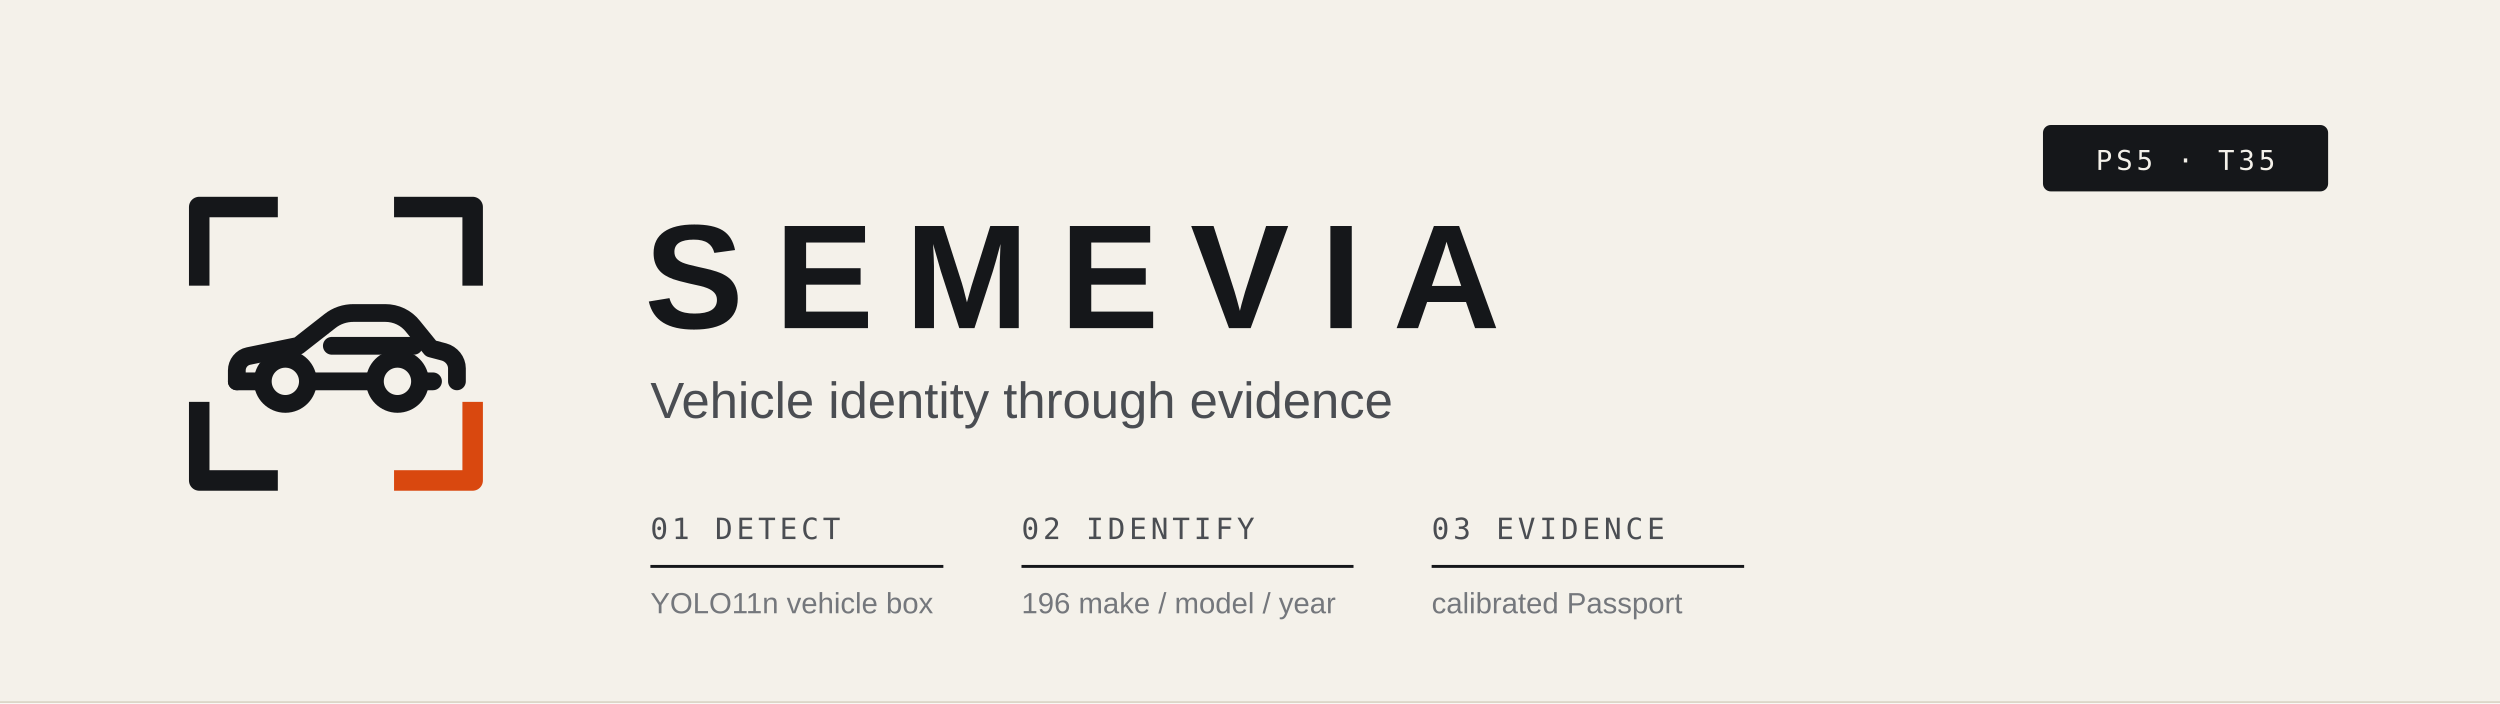
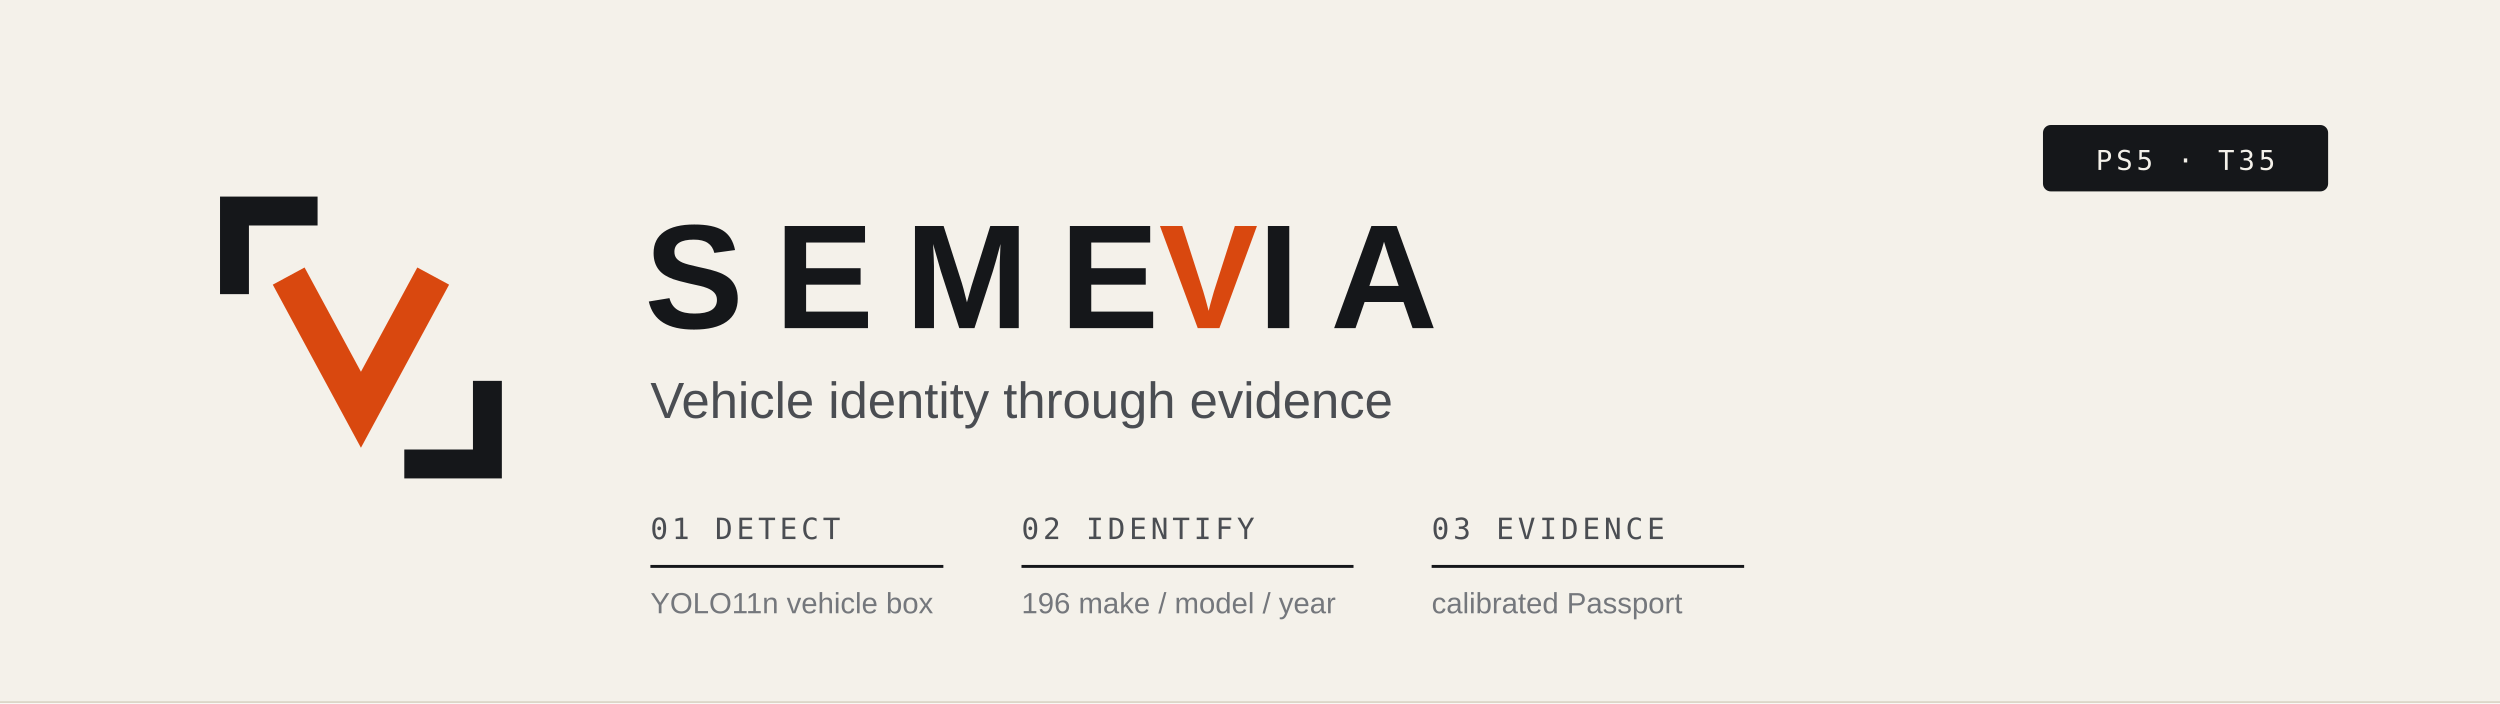
<svg xmlns="http://www.w3.org/2000/svg" viewBox="0 0 1280 360" role="img" aria-label="SEMEVIA: vehicle identity through evidence">
  <rect width="1280" height="360" fill="#f4f1ea" />
  <path d="M0 359.5h1280" stroke="#dcd6c8" />
-   <g transform="translate(88 92) scale(3.5)">
-     <g fill="none" stroke-width="3" stroke-linecap="square" stroke-linejoin="round">
-       <path d="M4 14V4h10M34 4h10v10M14 44H4V34" stroke="#15171a" />
-       <path d="M44 34v10H34" stroke="#d9480f" />
-     </g>
-     <g fill="none" stroke="#15171a" stroke-width="2.6" stroke-linecap="round" stroke-linejoin="round">
-       <path d="M9.5 29.5v-1.6c0-1 .7-1.9 1.7-2.1l7.3-1.5 4.6-3.6c1-.8 2.2-1.2 3.5-1.2h4.6c1.6 0 3.1.7 4.1 2l2.6 3.2 1.9.5c1.1.3 1.9 1.3 1.9 2.4v1.9" />
-       <path d="M9.5 29.5h3.4M20.4 29.5h9.1M36.7 29.5h1.5" />
-       <circle cx="16.6" cy="29.5" r="3.3" />
-       <circle cx="33" cy="29.5" r="3.3" />
-       <path d="M23.4 24.3h12" />
-     </g>
+   <g transform="translate(96 84) scale(3.7)" fill="none" stroke-linecap="butt" stroke-linejoin="miter">
+     <path d="M6.5 18V6.5H18M41.5 30v11.5H30" stroke="#15171a" stroke-width="4" />
+     <path d="M14 15.5 24 34l10-18.5" stroke="#d9480f" stroke-width="5" />
  </g>
-   <text x="330" y="168" fill="#15171a" font-family="Segoe UI, Helvetica Neue, Arial, sans-serif" font-size="76" font-weight="800" letter-spacing="16">SEMEVIA</text>
+   <text x="330" y="168" fill="#15171a" font-family="Segoe UI, Helvetica Neue, Arial, sans-serif" font-size="76" font-weight="800" letter-spacing="16">SEME<tspan fill="#d9480f">V</tspan>IA</text>
  <text x="333" y="214" fill="#4a4d52" font-family="Segoe UI, Helvetica Neue, Arial, sans-serif" font-size="26">Vehicle identity through evidence</text>
  <g font-family="Consolas, SF Mono, Menlo, monospace" font-size="15" letter-spacing="2" fill="#4a4d52">
    <text x="333" y="276">01 DETECT</text>
    <text x="523" y="276">02 IDENTIFY</text>
    <text x="733" y="276">03 EVIDENCE</text>
  </g>
  <g stroke="#15171a" stroke-width="1.5">
    <path d="M333 290h150M523 290h170M733 290h160" />
  </g>
  <path d="M893 290h0" stroke="#d9480f" stroke-width="1.5" />
  <g font-family="Segoe UI, Helvetica Neue, Arial, sans-serif" font-size="15" fill="#74777c">
    <text x="333" y="314">YOLO11n vehicle box</text>
    <text x="523" y="314">196 make / model / year</text>
    <text x="733" y="314">calibrated Passport</text>
  </g>
  <rect x="1046" y="64" width="146" height="34" rx="4" fill="#15171a" />
  <text x="1119" y="87" text-anchor="middle" fill="#f4f1ea" font-family="Consolas, SF Mono, Menlo, monospace" font-size="14" letter-spacing="2">PS5 · T35</text>
</svg>
